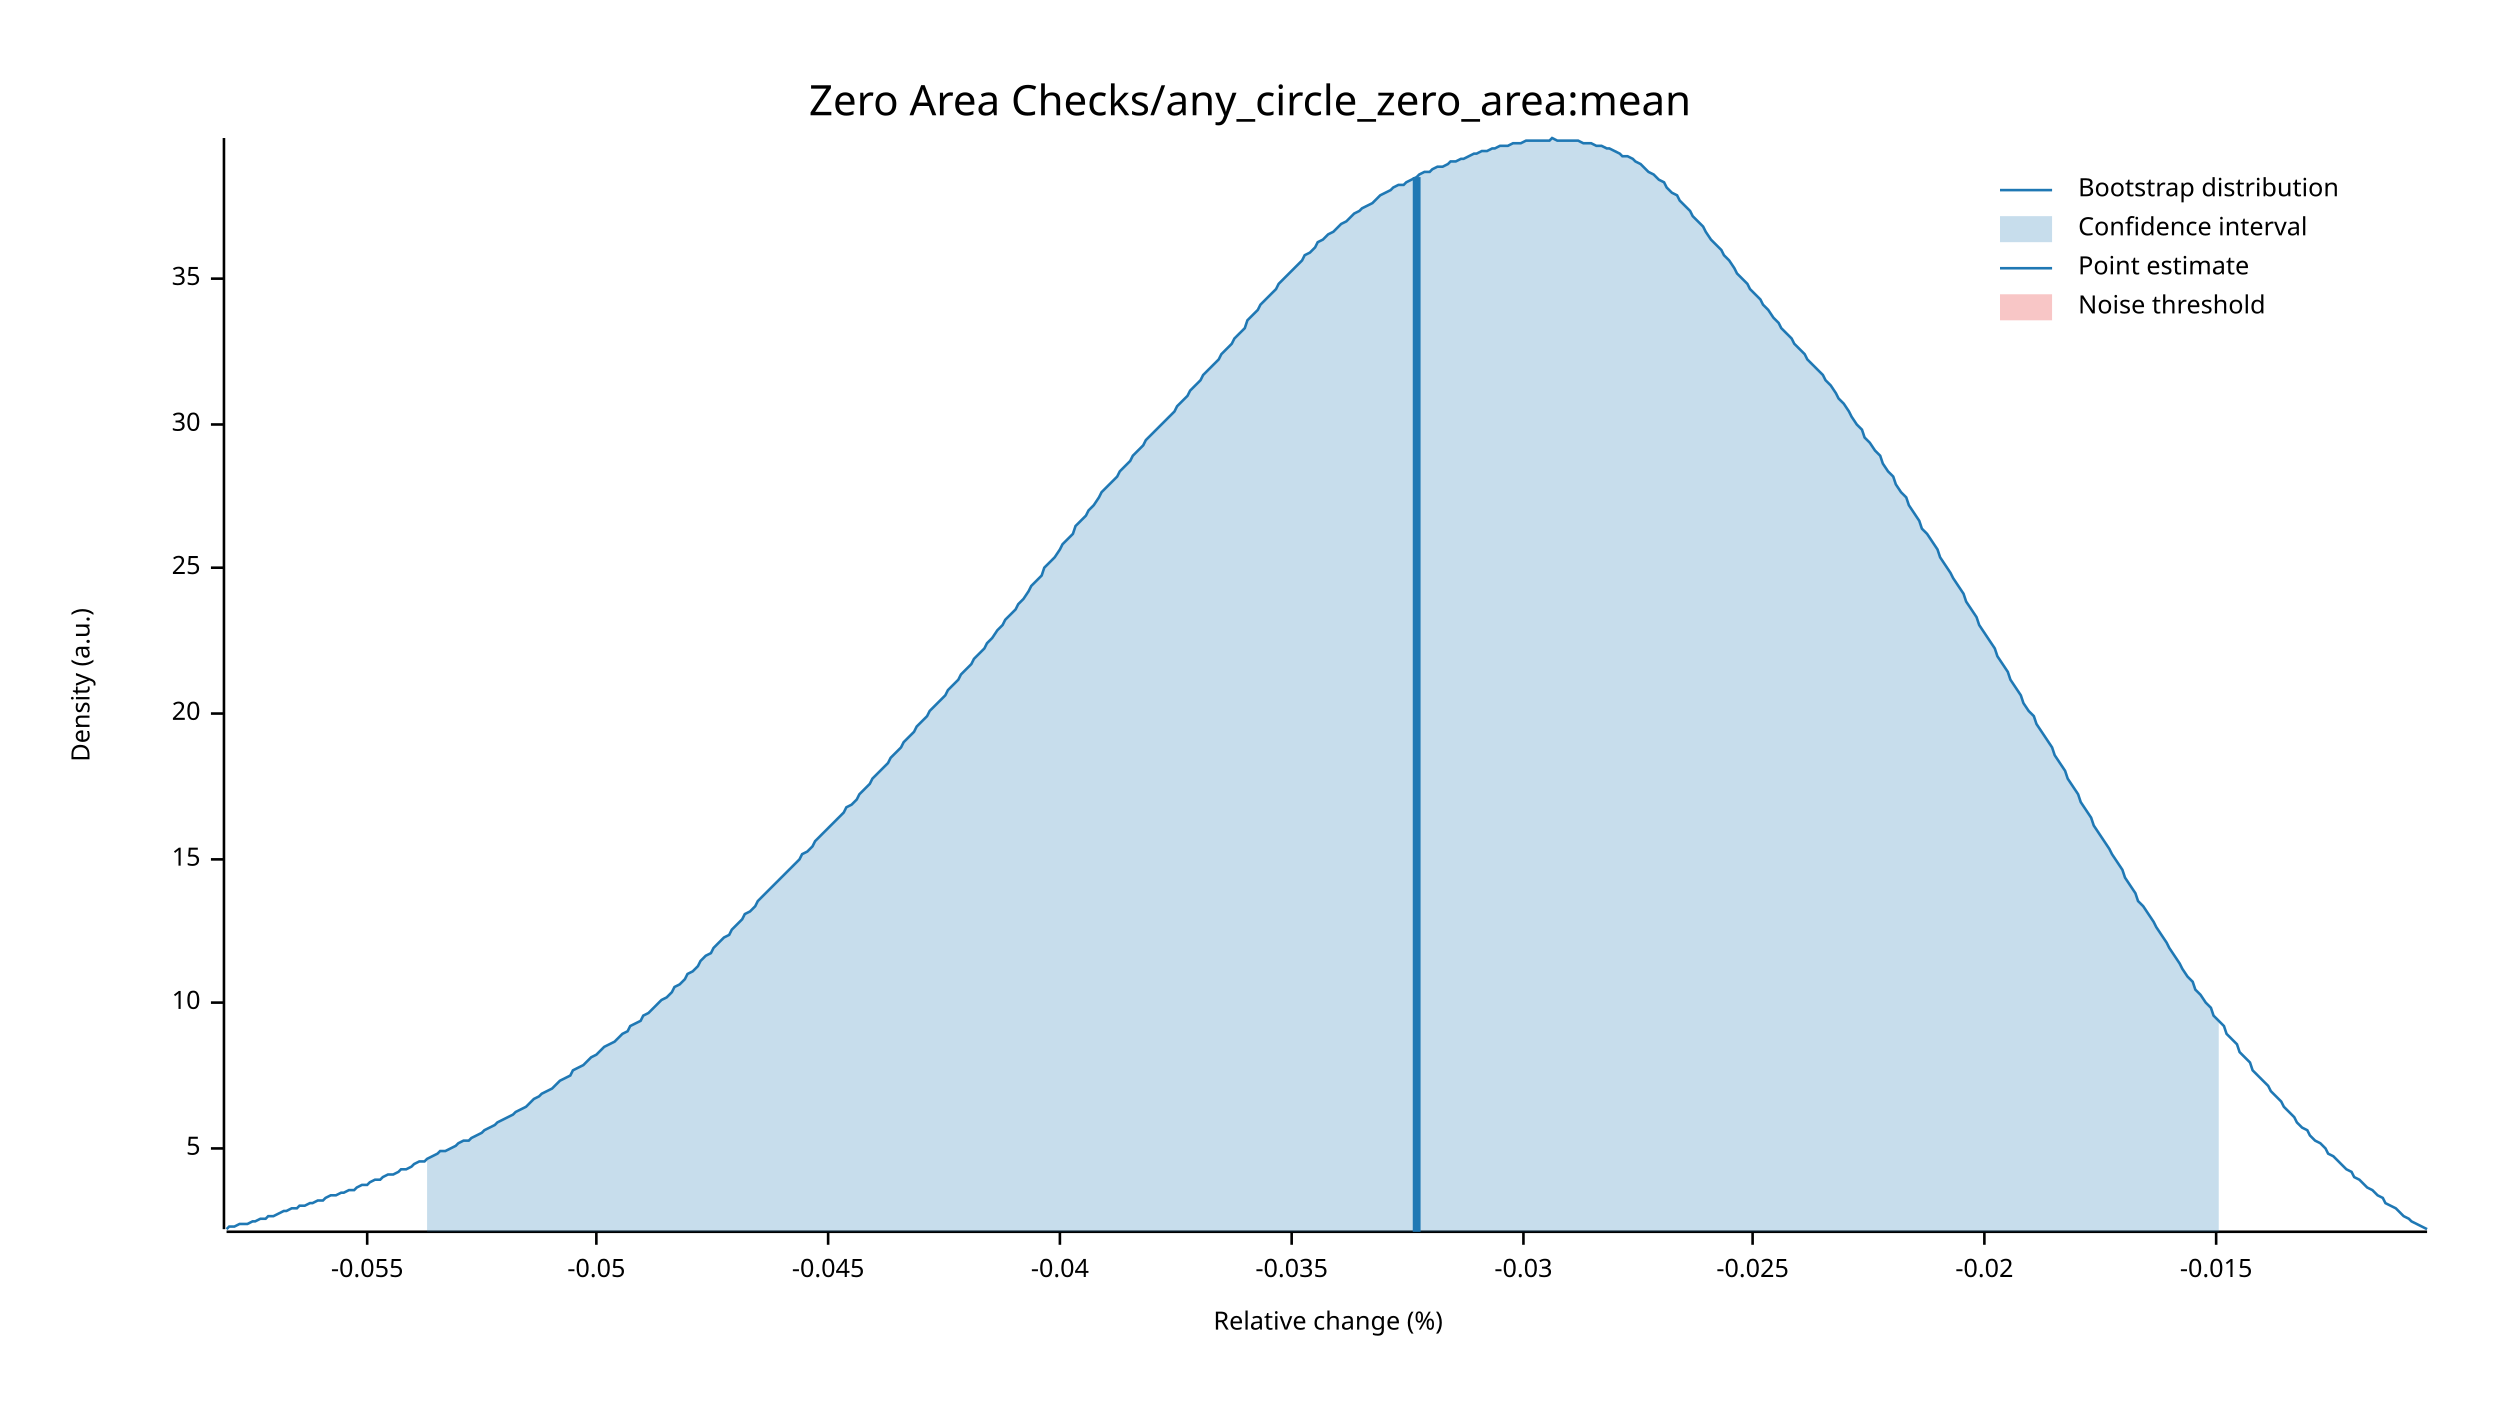
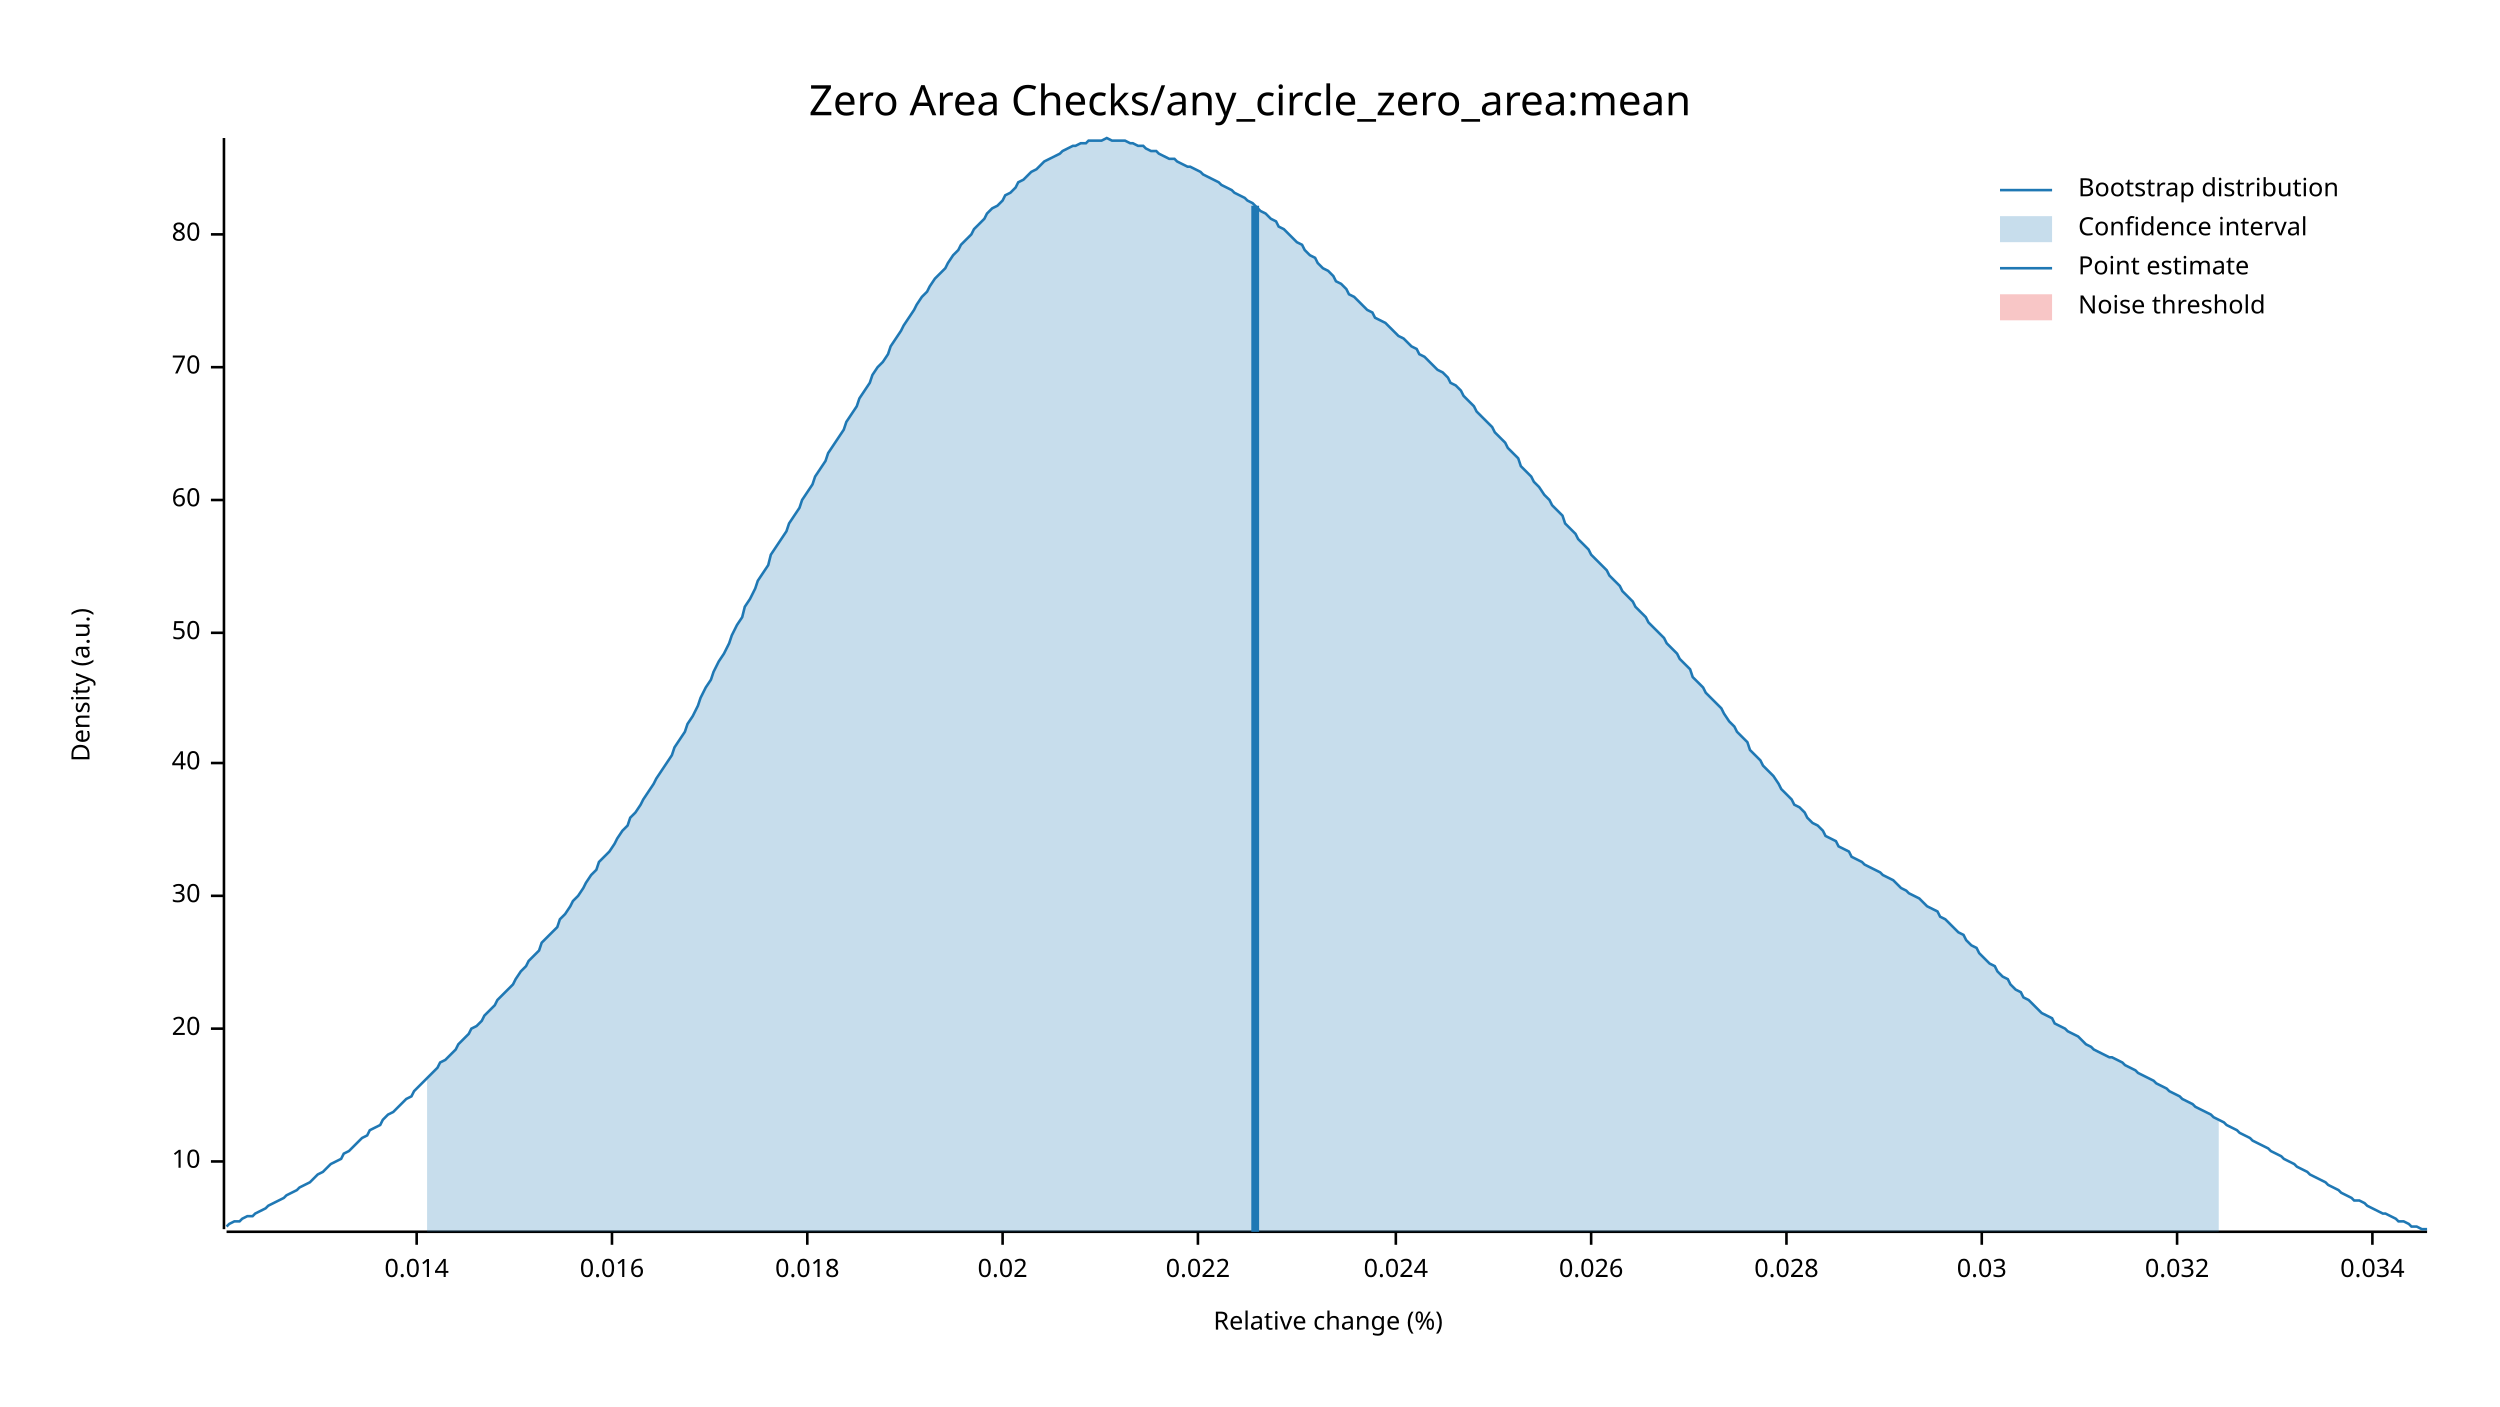
<svg xmlns="http://www.w3.org/2000/svg" width="960" height="540" viewBox="0 0 960 540">
  <text x="480" y="32" dy="0.76em" text-anchor="middle" font-family="sans-serif" font-size="16.129" opacity="1" fill="#000000">
Zero Area Checks/any_circle_zero_area:mean
</text>
  <text x="27" y="263" dy="0.76em" text-anchor="middle" font-family="sans-serif" font-size="9.677" opacity="1" fill="#000000" transform="rotate(270, 27, 263)">
Density (a.u.)
</text>
  <text x="510" y="513" dy="-0.5ex" text-anchor="middle" font-family="sans-serif" font-size="9.677" opacity="1" fill="#000000">
Relative change (%)
</text>
  <polyline fill="none" opacity="1" stroke="#000000" stroke-width="1" points="86,53 86,472 " />
-   <text x="77" y="441" dy="0.5ex" text-anchor="end" font-family="sans-serif" font-size="9.677" opacity="1" fill="#000000">
- 5
- </text>
-   <polyline fill="none" opacity="1" stroke="#000000" stroke-width="1" points="81,441 86,441 " />
-   <text x="77" y="385" dy="0.5ex" text-anchor="end" font-family="sans-serif" font-size="9.677" opacity="1" fill="#000000">
+   <text x="77" y="446" dy="0.5ex" text-anchor="end" font-family="sans-serif" font-size="9.677" opacity="1" fill="#000000">
10
</text>
-   <polyline fill="none" opacity="1" stroke="#000000" stroke-width="1" points="81,385 86,385 " />
-   <text x="77" y="330" dy="0.5ex" text-anchor="end" font-family="sans-serif" font-size="9.677" opacity="1" fill="#000000">
- 15
- </text>
-   <polyline fill="none" opacity="1" stroke="#000000" stroke-width="1" points="81,330 86,330 " />
-   <text x="77" y="274" dy="0.5ex" text-anchor="end" font-family="sans-serif" font-size="9.677" opacity="1" fill="#000000">
+   <polyline fill="none" opacity="1" stroke="#000000" stroke-width="1" points="81,446 86,446 " />
+   <text x="77" y="395" dy="0.5ex" text-anchor="end" font-family="sans-serif" font-size="9.677" opacity="1" fill="#000000">
20
</text>
-   <polyline fill="none" opacity="1" stroke="#000000" stroke-width="1" points="81,274 86,274 " />
-   <text x="77" y="218" dy="0.5ex" text-anchor="end" font-family="sans-serif" font-size="9.677" opacity="1" fill="#000000">
- 25
- </text>
-   <polyline fill="none" opacity="1" stroke="#000000" stroke-width="1" points="81,218 86,218 " />
-   <text x="77" y="163" dy="0.5ex" text-anchor="end" font-family="sans-serif" font-size="9.677" opacity="1" fill="#000000">
+   <polyline fill="none" opacity="1" stroke="#000000" stroke-width="1" points="81,395 86,395 " />
+   <text x="77" y="344" dy="0.5ex" text-anchor="end" font-family="sans-serif" font-size="9.677" opacity="1" fill="#000000">
30
</text>
-   <polyline fill="none" opacity="1" stroke="#000000" stroke-width="1" points="81,163 86,163 " />
-   <text x="77" y="107" dy="0.5ex" text-anchor="end" font-family="sans-serif" font-size="9.677" opacity="1" fill="#000000">
- 35
+   <polyline fill="none" opacity="1" stroke="#000000" stroke-width="1" points="81,344 86,344 " />
+   <text x="77" y="293" dy="0.5ex" text-anchor="end" font-family="sans-serif" font-size="9.677" opacity="1" fill="#000000">
+ 40
</text>
-   <polyline fill="none" opacity="1" stroke="#000000" stroke-width="1" points="81,107 86,107 " />
+   <polyline fill="none" opacity="1" stroke="#000000" stroke-width="1" points="81,293 86,293 " />
+   <text x="77" y="243" dy="0.5ex" text-anchor="end" font-family="sans-serif" font-size="9.677" opacity="1" fill="#000000">
+ 50
+ </text>
+   <polyline fill="none" opacity="1" stroke="#000000" stroke-width="1" points="81,243 86,243 " />
+   <text x="77" y="192" dy="0.5ex" text-anchor="end" font-family="sans-serif" font-size="9.677" opacity="1" fill="#000000">
+ 60
+ </text>
+   <polyline fill="none" opacity="1" stroke="#000000" stroke-width="1" points="81,192 86,192 " />
+   <text x="77" y="141" dy="0.5ex" text-anchor="end" font-family="sans-serif" font-size="9.677" opacity="1" fill="#000000">
+ 70
+ </text>
+   <polyline fill="none" opacity="1" stroke="#000000" stroke-width="1" points="81,141 86,141 " />
+   <text x="77" y="90" dy="0.5ex" text-anchor="end" font-family="sans-serif" font-size="9.677" opacity="1" fill="#000000">
+ 80
+ </text>
+   <polyline fill="none" opacity="1" stroke="#000000" stroke-width="1" points="81,90 86,90 " />
  <polyline fill="none" opacity="1" stroke="#000000" stroke-width="1" points="87,473 932,473 " />
-   <text x="141" y="483" dy="0.76em" text-anchor="middle" font-family="sans-serif" font-size="9.677" opacity="1" fill="#000000">
- -0.055
+   <text x="160" y="483" dy="0.76em" text-anchor="middle" font-family="sans-serif" font-size="9.677" opacity="1" fill="#000000">
+ 0.014
</text>
-   <polyline fill="none" opacity="1" stroke="#000000" stroke-width="1" points="141,473 141,478 " />
-   <text x="229" y="483" dy="0.76em" text-anchor="middle" font-family="sans-serif" font-size="9.677" opacity="1" fill="#000000">
- -0.05
+   <polyline fill="none" opacity="1" stroke="#000000" stroke-width="1" points="160,473 160,478 " />
+   <text x="235" y="483" dy="0.76em" text-anchor="middle" font-family="sans-serif" font-size="9.677" opacity="1" fill="#000000">
+ 0.016
</text>
-   <polyline fill="none" opacity="1" stroke="#000000" stroke-width="1" points="229,473 229,478 " />
-   <text x="318" y="483" dy="0.76em" text-anchor="middle" font-family="sans-serif" font-size="9.677" opacity="1" fill="#000000">
- -0.045
+   <polyline fill="none" opacity="1" stroke="#000000" stroke-width="1" points="235,473 235,478 " />
+   <text x="310" y="483" dy="0.76em" text-anchor="middle" font-family="sans-serif" font-size="9.677" opacity="1" fill="#000000">
+ 0.018
</text>
-   <polyline fill="none" opacity="1" stroke="#000000" stroke-width="1" points="318,473 318,478 " />
-   <text x="407" y="483" dy="0.76em" text-anchor="middle" font-family="sans-serif" font-size="9.677" opacity="1" fill="#000000">
- -0.04
+   <polyline fill="none" opacity="1" stroke="#000000" stroke-width="1" points="310,473 310,478 " />
+   <text x="385" y="483" dy="0.76em" text-anchor="middle" font-family="sans-serif" font-size="9.677" opacity="1" fill="#000000">
+ 0.02
</text>
-   <polyline fill="none" opacity="1" stroke="#000000" stroke-width="1" points="407,473 407,478 " />
-   <text x="496" y="483" dy="0.76em" text-anchor="middle" font-family="sans-serif" font-size="9.677" opacity="1" fill="#000000">
- -0.035
+   <polyline fill="none" opacity="1" stroke="#000000" stroke-width="1" points="385,473 385,478 " />
+   <text x="460" y="483" dy="0.76em" text-anchor="middle" font-family="sans-serif" font-size="9.677" opacity="1" fill="#000000">
+ 0.022
</text>
-   <polyline fill="none" opacity="1" stroke="#000000" stroke-width="1" points="496,473 496,478 " />
-   <text x="585" y="483" dy="0.76em" text-anchor="middle" font-family="sans-serif" font-size="9.677" opacity="1" fill="#000000">
- -0.03
+   <polyline fill="none" opacity="1" stroke="#000000" stroke-width="1" points="460,473 460,478 " />
+   <text x="536" y="483" dy="0.76em" text-anchor="middle" font-family="sans-serif" font-size="9.677" opacity="1" fill="#000000">
+ 0.024
</text>
-   <polyline fill="none" opacity="1" stroke="#000000" stroke-width="1" points="585,473 585,478 " />
-   <text x="673" y="483" dy="0.76em" text-anchor="middle" font-family="sans-serif" font-size="9.677" opacity="1" fill="#000000">
- -0.025
+   <polyline fill="none" opacity="1" stroke="#000000" stroke-width="1" points="536,473 536,478 " />
+   <text x="611" y="483" dy="0.76em" text-anchor="middle" font-family="sans-serif" font-size="9.677" opacity="1" fill="#000000">
+ 0.026
</text>
-   <polyline fill="none" opacity="1" stroke="#000000" stroke-width="1" points="673,473 673,478 " />
-   <text x="762" y="483" dy="0.76em" text-anchor="middle" font-family="sans-serif" font-size="9.677" opacity="1" fill="#000000">
- -0.02
+   <polyline fill="none" opacity="1" stroke="#000000" stroke-width="1" points="611,473 611,478 " />
+   <text x="686" y="483" dy="0.76em" text-anchor="middle" font-family="sans-serif" font-size="9.677" opacity="1" fill="#000000">
+ 0.028
</text>
-   <polyline fill="none" opacity="1" stroke="#000000" stroke-width="1" points="762,473 762,478 " />
-   <text x="851" y="483" dy="0.76em" text-anchor="middle" font-family="sans-serif" font-size="9.677" opacity="1" fill="#000000">
- -0.015
+   <polyline fill="none" opacity="1" stroke="#000000" stroke-width="1" points="686,473 686,478 " />
+   <text x="761" y="483" dy="0.76em" text-anchor="middle" font-family="sans-serif" font-size="9.677" opacity="1" fill="#000000">
+ 0.03
</text>
-   <polyline fill="none" opacity="1" stroke="#000000" stroke-width="1" points="851,473 851,478 " />
-   <polyline fill="none" opacity="1" stroke="#1F78B4" stroke-width="1" points="87,472 88,471 90,471 92,470 93,470 95,470 97,469 98,469 100,468 102,468 103,467 105,467 107,466 109,465 110,465 112,464 114,464 115,463 117,463 119,462 120,462 122,461 124,461 125,460 127,459 129,459 131,458 132,458 134,457 136,457 137,456 139,455 141,455 142,454 144,453 146,453 147,452 149,451 151,451 153,450 154,449 156,449 158,448 159,447 161,446 163,446 164,445 166,444 168,443 169,442 171,442 173,441 175,440 176,439 178,438 180,438 181,437 183,436 185,435 186,434 188,433 190,432 191,431 193,430 195,429 197,428 198,427 200,426 202,425 203,424 205,422 207,421 208,420 210,419 212,418 214,416 215,415 217,414 219,413 220,411 222,410 224,409 225,408 227,406 229,405 230,404 232,402 234,401 236,400 237,399 239,397 241,396 242,394 244,393 246,392 247,390 249,389 251,387 252,386 254,384 256,383 258,381 259,379 261,378 263,376 264,374 266,373 268,371 269,369 271,367 273,366 274,364 276,362 278,360 280,359 281,357 283,355 285,353 286,351 288,350 290,348 291,346 293,344 295,342 296,341 298,339 300,337 302,335 303,334 305,332 307,330 308,328 310,327 312,325 313,323 315,321 317,319 318,318 320,316 322,314 324,312 325,310 327,309 329,307 330,305 332,303 334,301 335,299 337,297 339,295 341,293 342,291 344,289 346,287 347,285 349,283 351,281 352,279 354,277 356,275 357,273 359,271 361,269 363,267 364,265 366,263 368,261 369,259 371,257 373,255 374,253 376,251 378,249 379,247 381,245 383,242 385,240 386,238 388,236 390,234 391,232 393,230 395,227 396,225 398,223 400,221 401,218 403,216 405,214 407,211 408,209 410,207 412,205 413,202 415,200 417,198 418,196 420,194 422,191 423,189 425,187 427,185 429,183 430,181 432,179 434,177 435,175 437,173 439,171 440,169 442,167 444,165 445,164 447,162 449,160 451,158 452,156 454,154 456,152 457,150 459,148 461,146 462,144 464,142 466,140 468,138 469,136 471,134 473,132 474,130 476,128 478,126 479,123 481,121 483,119 484,117 486,115 488,113 490,111 491,109 493,107 495,105 496,104 498,102 500,100 501,98 503,97 505,95 506,93 508,92 510,90 512,89 513,88 515,86 517,85 518,84 520,82 522,81 523,80 525,79 527,78 528,77 530,75 532,74 534,73 535,72 537,71 539,71 540,70 542,69 544,68 545,67 547,66 549,66 550,65 552,64 554,64 556,63 557,62 559,62 561,61 562,61 564,60 566,59 567,59 569,58 571,58 573,57 574,57 576,56 578,56 579,56 581,55 583,55 584,55 586,54 588,54 589,54 591,54 593,54 595,54 596,53 598,54 600,54 601,54 603,54 605,54 606,54 608,55 610,55 611,55 613,56 615,56 617,57 618,57 620,58 622,59 623,60 625,60 627,61 628,62 630,63 632,65 633,66 635,67 637,69 639,70 640,72 642,74 644,75 645,77 647,79 649,81 650,83 652,85 654,87 655,89 657,92 659,94 661,96 662,98 664,100 666,103 667,105 669,107 671,109 672,111 674,113 676,115 677,117 679,119 681,122 683,124 684,126 686,128 688,130 689,132 691,134 693,136 694,138 696,140 698,142 700,144 701,146 703,148 705,151 706,153 708,155 710,158 711,160 713,163 715,165 716,168 718,170 720,173 722,175 723,178 725,181 727,183 728,186 730,189 732,191 733,194 735,197 737,200 738,203 740,205 742,208 744,211 745,214 747,217 749,220 750,222 752,225 754,228 755,231 757,234 759,237 760,240 762,243 764,246 766,249 767,252 769,255 771,258 772,261 774,264 776,267 777,270 779,273 781,275 782,278 784,281 786,284 788,287 789,290 791,293 793,296 794,299 796,302 798,305 799,308 801,311 803,314 804,317 806,320 808,323 810,326 811,328 813,331 815,334 816,337 818,340 820,343 821,346 823,348 825,351 827,354 828,356 830,359 832,362 833,364 835,367 837,370 838,372 840,375 842,377 843,380 845,382 847,385 849,387 850,390 852,392 854,394 855,397 857,399 859,401 860,404 862,406 864,408 865,411 867,413 869,415 871,417 872,419 874,421 876,423 877,425 879,427 881,429 882,431 884,433 886,434 887,436 889,438 891,439 893,441 894,443 896,444 898,446 899,447 901,449 903,450 904,452 906,453 908,455 909,456 911,457 913,459 915,460 916,462 918,463 920,464 921,465 923,467 925,468 926,469 928,470 930,471 932,472 " />
-   <polygon opacity="0.25" fill="#1F78B4" points="164,445 166,444 168,443 169,442 171,442 173,441 175,440 176,439 178,438 180,438 181,437 183,436 185,435 186,434 188,433 190,432 191,431 193,430 195,429 197,428 198,427 200,426 202,425 203,424 205,422 207,421 208,420 210,419 212,418 214,416 215,415 217,414 219,413 220,411 222,410 224,409 225,408 227,406 229,405 230,404 232,402 234,401 236,400 237,399 239,397 241,396 242,394 244,393 246,392 247,390 249,389 251,387 252,386 254,384 256,383 258,381 259,379 261,378 263,376 264,374 266,373 268,371 269,369 271,367 273,366 274,364 276,362 278,360 280,359 281,357 283,355 285,353 286,351 288,350 290,348 291,346 293,344 295,342 296,341 298,339 300,337 302,335 303,334 305,332 307,330 308,328 310,327 312,325 313,323 315,321 317,319 318,318 320,316 322,314 324,312 325,310 327,309 329,307 330,305 332,303 334,301 335,299 337,297 339,295 341,293 342,291 344,289 346,287 347,285 349,283 351,281 352,279 354,277 356,275 357,273 359,271 361,269 363,267 364,265 366,263 368,261 369,259 371,257 373,255 374,253 376,251 378,249 379,247 381,245 383,242 385,240 386,238 388,236 390,234 391,232 393,230 395,227 396,225 398,223 400,221 401,218 403,216 405,214 407,211 408,209 410,207 412,205 413,202 415,200 417,198 418,196 420,194 422,191 423,189 425,187 427,185 429,183 430,181 432,179 434,177 435,175 437,173 439,171 440,169 442,167 444,165 445,164 447,162 449,160 451,158 452,156 454,154 456,152 457,150 459,148 461,146 462,144 464,142 466,140 468,138 469,136 471,134 473,132 474,130 476,128 478,126 479,123 481,121 483,119 484,117 486,115 488,113 490,111 491,109 493,107 495,105 496,104 498,102 500,100 501,98 503,97 505,95 506,93 508,92 510,90 512,89 513,88 515,86 517,85 518,84 520,82 522,81 523,80 525,79 527,78 528,77 530,75 532,74 534,73 535,72 537,71 539,71 540,70 542,69 544,68 545,67 547,66 549,66 550,65 552,64 554,64 556,63 557,62 559,62 561,61 562,61 564,60 566,59 567,59 569,58 571,58 573,57 574,57 576,56 578,56 579,56 581,55 583,55 584,55 586,54 588,54 589,54 591,54 593,54 595,54 596,53 598,54 600,54 601,54 603,54 605,54 606,54 608,55 610,55 611,55 613,56 615,56 617,57 618,57 620,58 622,59 623,60 625,60 627,61 628,62 630,63 632,65 633,66 635,67 637,69 639,70 640,72 642,74 644,75 645,77 647,79 649,81 650,83 652,85 654,87 655,89 657,92 659,94 661,96 662,98 664,100 666,103 667,105 669,107 671,109 672,111 674,113 676,115 677,117 679,119 681,122 683,124 684,126 686,128 688,130 689,132 691,134 693,136 694,138 696,140 698,142 700,144 701,146 703,148 705,151 706,153 708,155 710,158 711,160 713,163 715,165 716,168 718,170 720,173 722,175 723,178 725,181 727,183 728,186 730,189 732,191 733,194 735,197 737,200 738,203 740,205 742,208 744,211 745,214 747,217 749,220 750,222 752,225 754,228 755,231 757,234 759,237 760,240 762,243 764,246 766,249 767,252 769,255 771,258 772,261 774,264 776,267 777,270 779,273 781,275 782,278 784,281 786,284 788,287 789,290 791,293 793,296 794,299 796,302 798,305 799,308 801,311 803,314 804,317 806,320 808,323 810,326 811,328 813,331 815,334 816,337 818,340 820,343 821,346 823,348 825,351 827,354 828,356 830,359 832,362 833,364 835,367 837,370 838,372 840,375 842,377 843,380 845,382 847,385 849,387 850,390 852,392 852,473 164,473 " />
-   <polyline fill="none" opacity="1" stroke="#1F78B4" stroke-width="3" points="544,473 544,68 " />
+   <polyline fill="none" opacity="1" stroke="#000000" stroke-width="1" points="761,473 761,478 " />
+   <text x="836" y="483" dy="0.76em" text-anchor="middle" font-family="sans-serif" font-size="9.677" opacity="1" fill="#000000">
+ 0.032
+ </text>
+   <polyline fill="none" opacity="1" stroke="#000000" stroke-width="1" points="836,473 836,478 " />
+   <text x="911" y="483" dy="0.76em" text-anchor="middle" font-family="sans-serif" font-size="9.677" opacity="1" fill="#000000">
+ 0.034
+ </text>
+   <polyline fill="none" opacity="1" stroke="#000000" stroke-width="1" points="911,473 911,478 " />
+   <polyline fill="none" opacity="1" stroke="#1F78B4" stroke-width="1" points="87,471 88,470 90,469 92,469 93,468 95,467 97,467 98,466 100,465 102,464 103,463 105,462 107,461 109,460 110,459 112,458 114,457 115,456 117,455 119,454 120,453 122,451 124,450 125,449 127,447 129,446 131,445 132,443 134,442 136,440 137,439 139,437 141,436 142,434 144,433 146,432 147,430 149,428 151,427 153,425 154,424 156,422 158,421 159,419 161,417 163,415 164,414 166,412 168,410 169,408 171,407 173,405 175,403 176,401 178,399 180,397 181,395 183,394 185,392 186,390 188,388 190,386 191,384 193,382 195,380 197,378 198,376 200,373 202,371 203,369 205,367 207,365 208,362 210,360 212,358 214,356 215,353 217,351 219,348 220,346 222,344 224,341 225,339 227,336 229,334 230,331 232,329 234,327 236,324 237,322 239,319 241,317 242,314 244,312 246,309 247,307 249,304 251,301 252,299 254,296 256,293 258,290 259,287 261,284 263,281 264,278 266,275 268,271 269,268 271,264 273,261 274,258 276,254 278,251 280,247 281,244 283,240 285,237 286,233 288,230 290,226 291,223 293,220 295,217 296,213 298,210 300,207 302,204 303,201 305,198 307,195 308,192 310,189 312,186 313,183 315,180 317,177 318,174 320,171 322,168 324,165 325,162 327,159 329,156 330,153 332,150 334,147 335,144 337,141 339,139 341,136 342,133 344,130 346,127 347,125 349,122 351,119 352,117 354,114 356,112 357,110 359,107 361,105 363,103 364,101 366,98 368,96 369,94 371,92 373,90 374,88 376,86 378,84 379,82 381,80 383,79 385,77 386,75 388,74 390,72 391,70 393,69 395,67 396,66 398,65 400,63 401,62 403,61 405,60 407,59 408,58 410,57 412,56 413,56 415,55 417,55 418,54 420,54 422,54 423,54 425,53 427,54 429,54 430,54 432,54 434,55 435,55 437,56 439,56 440,57 442,58 444,58 445,59 447,60 449,61 451,61 452,62 454,63 456,64 457,64 459,65 461,66 462,67 464,68 466,69 468,70 469,71 471,72 473,73 474,74 476,75 478,76 479,77 481,78 483,80 484,81 486,82 488,84 490,85 491,87 493,88 495,90 496,91 498,93 500,94 501,96 503,98 505,99 506,101 508,103 510,104 512,106 513,108 515,109 517,111 518,113 520,114 522,116 523,117 525,119 527,120 528,122 530,123 532,124 534,126 535,127 537,129 539,130 540,131 542,133 544,134 545,136 547,137 549,139 550,140 552,142 554,143 556,145 557,147 559,148 561,150 562,152 564,154 566,156 567,158 569,160 571,162 573,164 574,166 576,168 578,170 579,172 581,174 583,176 584,179 586,181 588,183 589,185 591,187 593,190 595,192 596,194 598,196 600,198 601,201 603,203 605,205 606,207 608,209 610,211 611,213 613,215 615,217 617,219 618,221 620,223 622,225 623,227 625,229 627,231 628,233 630,235 632,237 633,239 635,241 637,243 639,245 640,247 642,249 644,251 645,253 647,255 649,257 650,260 652,262 654,264 655,266 657,268 659,270 661,272 662,274 664,277 666,279 667,281 669,283 671,285 672,288 674,290 676,292 677,294 679,296 681,298 683,301 684,303 686,305 688,307 689,309 691,310 693,312 694,314 696,316 698,317 700,319 701,321 703,322 705,323 706,325 708,326 710,327 711,329 713,330 715,331 716,332 718,333 720,334 722,335 723,336 725,337 727,338 728,339 730,341 732,342 733,343 735,344 737,345 738,346 740,348 742,349 744,350 745,352 747,353 749,355 750,356 752,358 754,359 755,361 757,363 759,364 760,366 762,368 764,370 766,371 767,373 769,375 771,376 772,378 774,380 776,381 777,383 779,384 781,386 782,387 784,389 786,390 788,391 789,393 791,394 793,395 794,396 796,397 798,398 799,399 801,401 803,402 804,403 806,404 808,405 810,406 811,406 813,407 815,408 816,409 818,410 820,411 821,412 823,413 825,414 827,415 828,416 830,417 832,418 833,419 835,420 837,421 838,422 840,423 842,424 843,425 845,426 847,427 849,428 850,429 852,430 854,431 855,432 857,433 859,434 860,435 862,436 864,437 865,438 867,439 869,440 871,441 872,442 874,443 876,444 877,445 879,446 881,447 882,448 884,449 886,450 887,451 889,452 891,453 893,454 894,455 896,456 898,457 899,458 901,459 903,460 904,461 906,461 908,462 909,463 911,464 913,465 915,466 916,466 918,467 920,468 921,469 923,469 925,470 926,471 928,471 930,472 932,472 " />
+   <polygon opacity="0.25" fill="#1F78B4" points="164,414 166,412 168,410 169,408 171,407 173,405 175,403 176,401 178,399 180,397 181,395 183,394 185,392 186,390 188,388 190,386 191,384 193,382 195,380 197,378 198,376 200,373 202,371 203,369 205,367 207,365 208,362 210,360 212,358 214,356 215,353 217,351 219,348 220,346 222,344 224,341 225,339 227,336 229,334 230,331 232,329 234,327 236,324 237,322 239,319 241,317 242,314 244,312 246,309 247,307 249,304 251,301 252,299 254,296 256,293 258,290 259,287 261,284 263,281 264,278 266,275 268,271 269,268 271,264 273,261 274,258 276,254 278,251 280,247 281,244 283,240 285,237 286,233 288,230 290,226 291,223 293,220 295,217 296,213 298,210 300,207 302,204 303,201 305,198 307,195 308,192 310,189 312,186 313,183 315,180 317,177 318,174 320,171 322,168 324,165 325,162 327,159 329,156 330,153 332,150 334,147 335,144 337,141 339,139 341,136 342,133 344,130 346,127 347,125 349,122 351,119 352,117 354,114 356,112 357,110 359,107 361,105 363,103 364,101 366,98 368,96 369,94 371,92 373,90 374,88 376,86 378,84 379,82 381,80 383,79 385,77 386,75 388,74 390,72 391,70 393,69 395,67 396,66 398,65 400,63 401,62 403,61 405,60 407,59 408,58 410,57 412,56 413,56 415,55 417,55 418,54 420,54 422,54 423,54 425,53 427,54 429,54 430,54 432,54 434,55 435,55 437,56 439,56 440,57 442,58 444,58 445,59 447,60 449,61 451,61 452,62 454,63 456,64 457,64 459,65 461,66 462,67 464,68 466,69 468,70 469,71 471,72 473,73 474,74 476,75 478,76 479,77 481,78 483,80 484,81 486,82 488,84 490,85 491,87 493,88 495,90 496,91 498,93 500,94 501,96 503,98 505,99 506,101 508,103 510,104 512,106 513,108 515,109 517,111 518,113 520,114 522,116 523,117 525,119 527,120 528,122 530,123 532,124 534,126 535,127 537,129 539,130 540,131 542,133 544,134 545,136 547,137 549,139 550,140 552,142 554,143 556,145 557,147 559,148 561,150 562,152 564,154 566,156 567,158 569,160 571,162 573,164 574,166 576,168 578,170 579,172 581,174 583,176 584,179 586,181 588,183 589,185 591,187 593,190 595,192 596,194 598,196 600,198 601,201 603,203 605,205 606,207 608,209 610,211 611,213 613,215 615,217 617,219 618,221 620,223 622,225 623,227 625,229 627,231 628,233 630,235 632,237 633,239 635,241 637,243 639,245 640,247 642,249 644,251 645,253 647,255 649,257 650,260 652,262 654,264 655,266 657,268 659,270 661,272 662,274 664,277 666,279 667,281 669,283 671,285 672,288 674,290 676,292 677,294 679,296 681,298 683,301 684,303 686,305 688,307 689,309 691,310 693,312 694,314 696,316 698,317 700,319 701,321 703,322 705,323 706,325 708,326 710,327 711,329 713,330 715,331 716,332 718,333 720,334 722,335 723,336 725,337 727,338 728,339 730,341 732,342 733,343 735,344 737,345 738,346 740,348 742,349 744,350 745,352 747,353 749,355 750,356 752,358 754,359 755,361 757,363 759,364 760,366 762,368 764,370 766,371 767,373 769,375 771,376 772,378 774,380 776,381 777,383 779,384 781,386 782,387 784,389 786,390 788,391 789,393 791,394 793,395 794,396 796,397 798,398 799,399 801,401 803,402 804,403 806,404 808,405 810,406 811,406 813,407 815,408 816,409 818,410 820,411 821,412 823,413 825,414 827,415 828,416 830,417 832,418 833,419 835,420 837,421 838,422 840,423 842,424 843,425 845,426 847,427 849,428 850,429 852,430 852,473 164,473 " />
+   <polyline fill="none" opacity="1" stroke="#1F78B4" stroke-width="3" points="482,473 482,79 " />
  <rect x="509" y="53" width="0" height="419" opacity="0.1" fill="#E31A1C" stroke="none" />
  <text x="798" y="68" dy="0.76em" text-anchor="start" font-family="sans-serif" font-size="9.677" opacity="1" fill="#000000">
Bootstrap distribution
</text>
  <text x="798" y="83" dy="0.76em" text-anchor="start" font-family="sans-serif" font-size="9.677" opacity="1" fill="#000000">
Confidence interval
</text>
  <text x="798" y="98" dy="0.76em" text-anchor="start" font-family="sans-serif" font-size="9.677" opacity="1" fill="#000000">
Point estimate
</text>
  <text x="798" y="113" dy="0.76em" text-anchor="start" font-family="sans-serif" font-size="9.677" opacity="1" fill="#000000">
Noise threshold
</text>
  <polyline fill="none" opacity="1" stroke="#1F78B4" stroke-width="1" points="768,73 788,73 " />
  <rect x="768" y="83" width="20" height="10" opacity="0.25" fill="#1F78B4" stroke="none" />
  <polyline fill="none" opacity="1" stroke="#1F78B4" stroke-width="1" points="768,103 788,103 " />
  <rect x="768" y="113" width="20" height="10" opacity="0.25" fill="#E31A1C" stroke="none" />
</svg>
